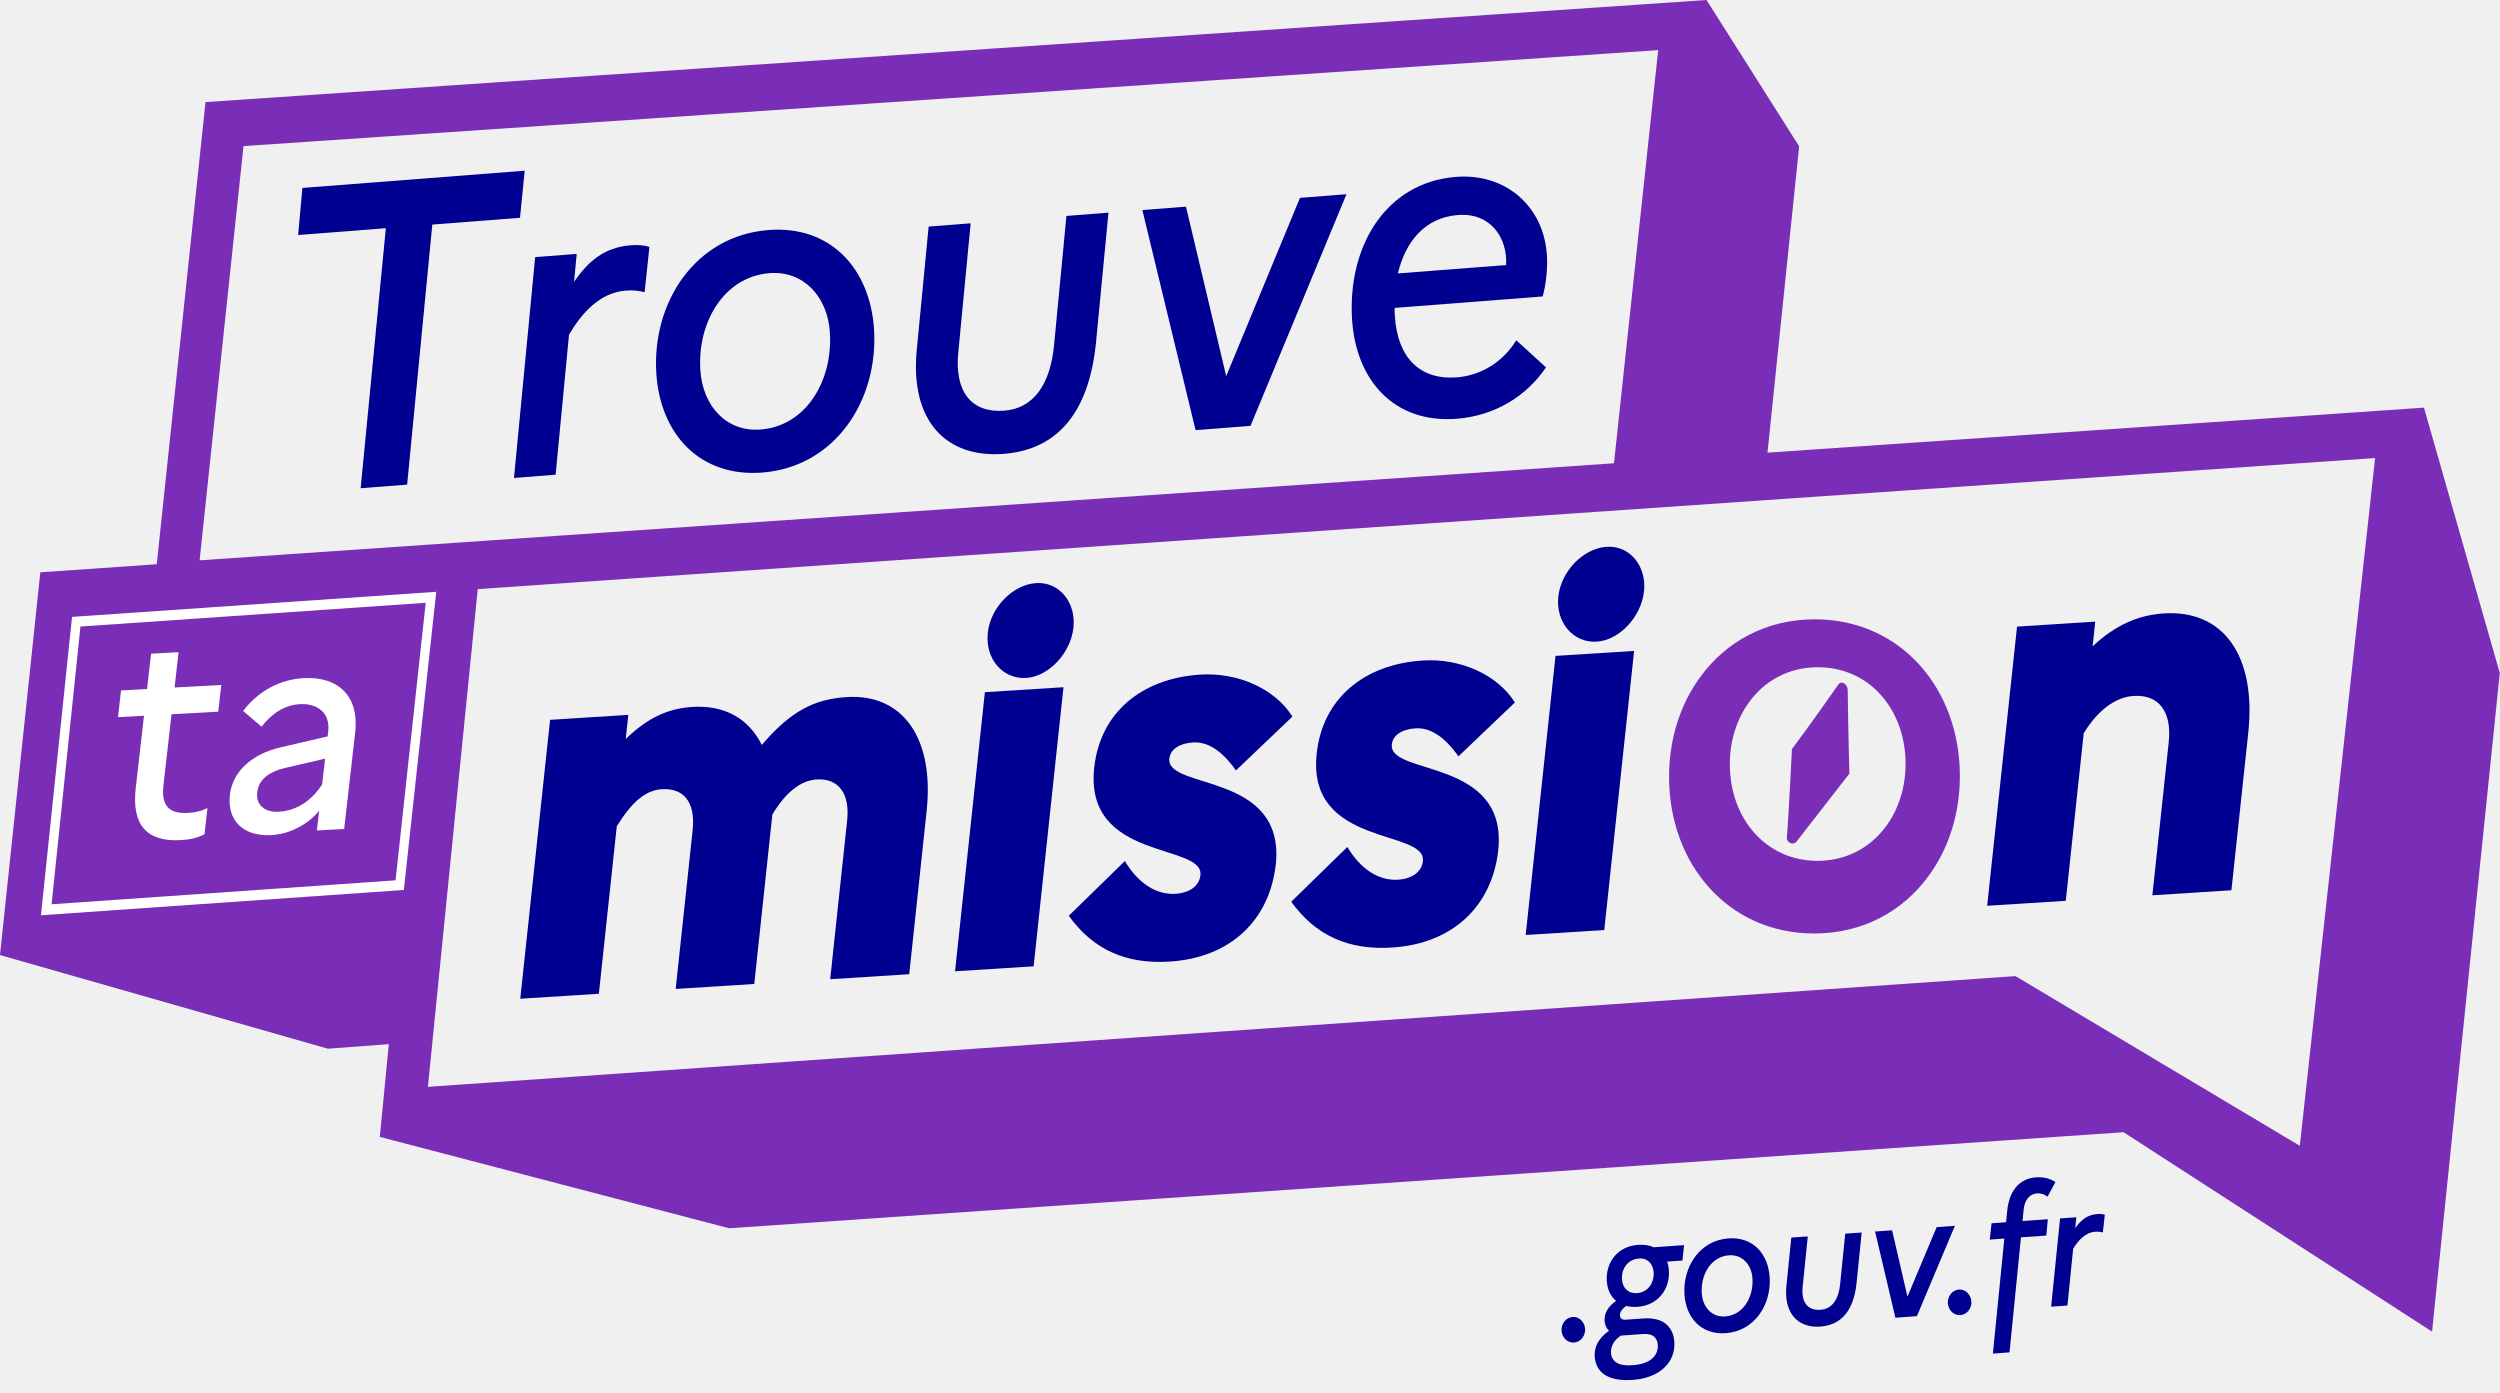
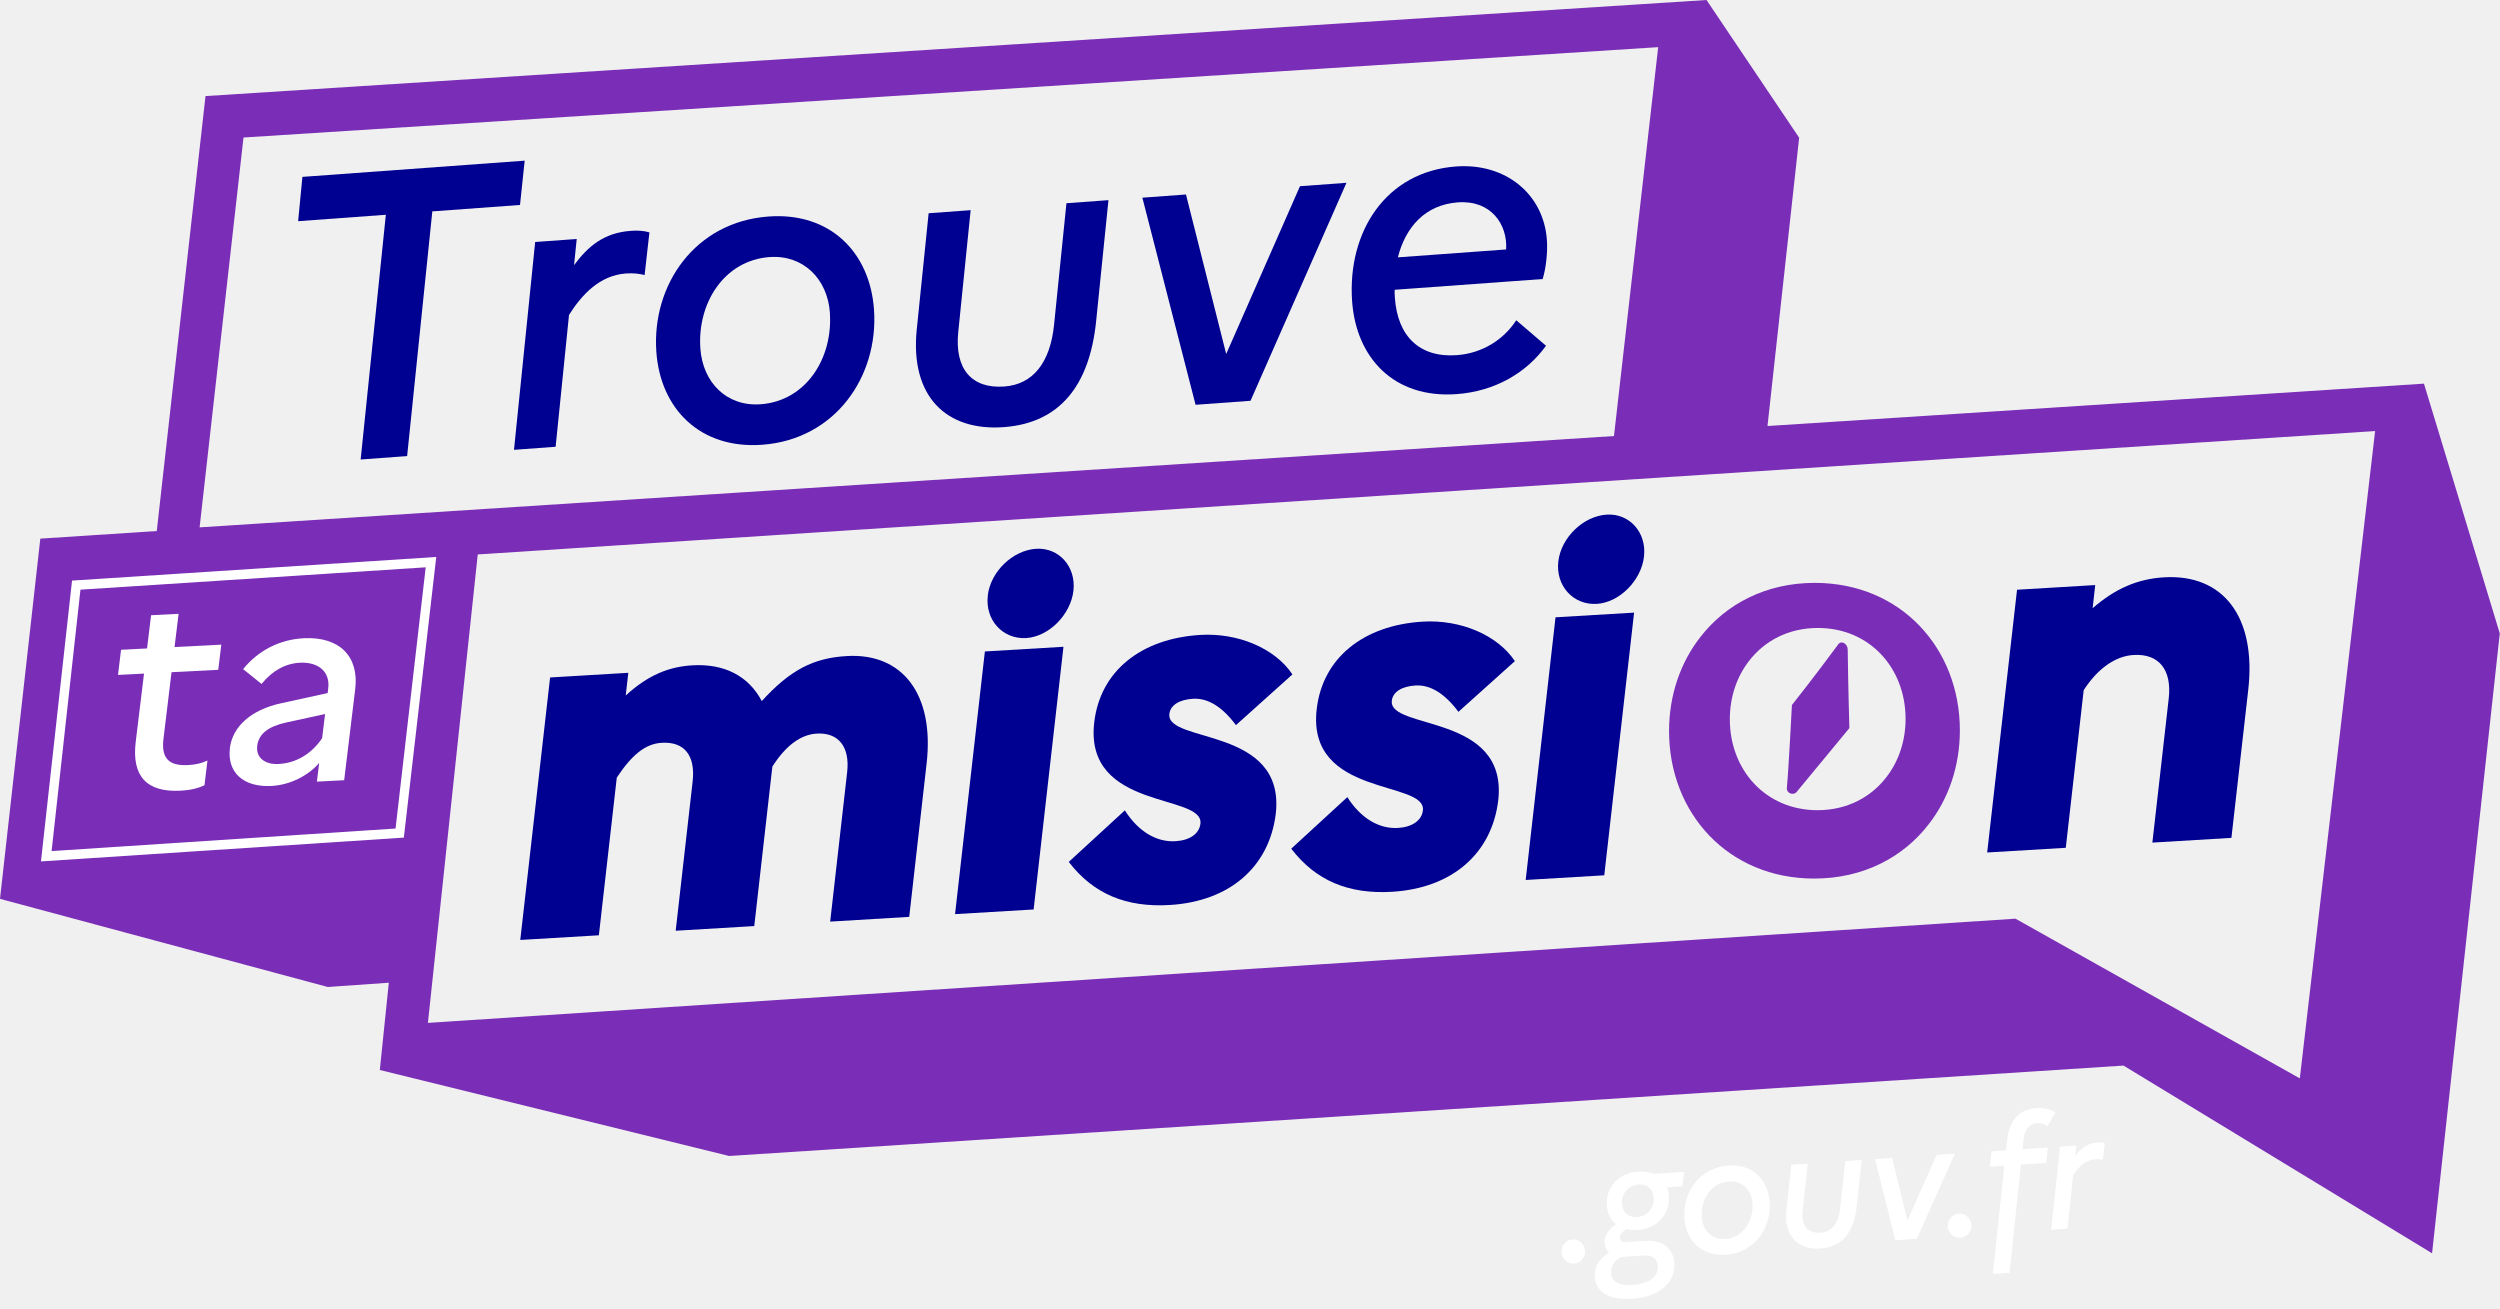
- <svg xmlns="http://www.w3.org/2000/svg" width="149" height="83" viewBox="0 0 149 83" fill="none">
-   <g clip-path="url(#clip0_4295_25302)">
-     <path d="M148.99 40.122L144.468 24.295L105.343 26.977L107.23 8.721L101.709 0L12.248 6.084L9.343 33.628L2.403 34.11L0 56.921L19.536 62.502L23.173 62.232L22.637 67.759L43.457 73.205L126.561 67.48L144.951 79.365L148.986 40.122H148.99ZM14.513 8.708L98.828 2.987L96.193 27.611L11.897 33.395L14.513 8.708ZM137.065 68.287L120.122 58.176L25.503 64.776L25.515 64.662L28.474 35.111L141.556 27.299L137.069 68.287H137.065Z" fill="#7A2EB7" />
-     <path d="M2.442 54.55L4.294 36.767L26.001 35.271L24.069 53.042L2.442 54.55ZM4.795 37.341L3.075 53.895L23.575 52.467L25.372 35.926L4.795 37.341Z" fill="white" />
-     <path d="M32.791 42.902L37.447 42.606L37.293 44.043C38.612 42.767 39.827 42.226 41.255 42.133C43.187 42.011 44.622 42.822 45.402 44.398C47.114 42.399 48.507 41.668 50.463 41.546C53.796 41.334 55.694 43.975 55.227 48.34L54.19 58.062L49.479 58.362L50.49 48.902C50.664 47.292 49.973 46.375 48.677 46.455C47.724 46.514 46.833 47.212 46.034 48.543C46.023 48.661 46.007 48.775 45.992 48.923L44.954 58.645L40.271 58.941L41.282 49.481C41.455 47.841 40.788 46.954 39.441 47.038C38.489 47.098 37.682 47.761 36.76 49.244L35.692 59.228L31.008 59.524L32.787 42.889L32.791 42.902Z" fill="#000091" />
-     <path d="M58.699 41.254L63.383 40.959L61.604 57.593L56.921 57.889L58.699 41.254ZM58.869 37.726C59.031 36.201 60.358 34.84 61.762 34.752C63.112 34.667 64.139 35.88 63.977 37.405C63.815 38.926 62.507 40.321 61.16 40.405C59.756 40.494 58.707 39.252 58.873 37.73L58.869 37.726Z" fill="#000091" />
-     <path d="M67.036 51.31C67.838 52.654 68.922 53.343 70.06 53.271C70.909 53.216 71.476 52.802 71.546 52.16C71.754 50.229 64.613 51.348 65.215 45.758C65.562 42.509 67.993 40.435 71.538 40.207C73.787 40.063 75.994 41.056 77.028 42.708L73.663 45.919C72.842 44.749 71.981 44.195 71.11 44.25C70.288 44.301 69.752 44.656 69.694 45.214C69.493 47.089 76.626 45.995 76.036 51.53C75.65 54.898 73.285 57.086 69.713 57.31C67.121 57.475 65.161 56.609 63.699 54.581L67.044 51.315L67.036 51.31Z" fill="#000091" />
-     <path d="M80.295 50.469C81.097 51.813 82.181 52.502 83.319 52.43C84.168 52.375 84.735 51.961 84.805 51.319C85.009 49.388 77.872 50.507 78.474 44.917C78.821 41.668 81.252 39.594 84.797 39.366C87.046 39.222 89.253 40.215 90.287 41.867L86.923 45.078C86.101 43.908 85.241 43.354 84.369 43.409C83.551 43.46 83.011 43.815 82.953 44.373C82.752 46.248 89.885 45.154 89.295 50.689C88.909 54.056 86.544 56.245 82.972 56.473C80.38 56.638 78.42 55.772 76.958 53.744L80.303 50.478L80.295 50.469Z" fill="#000091" />
-     <path d="M92.709 39.091L97.392 38.795L95.614 55.429L90.931 55.725L92.709 39.091ZM92.875 35.563C93.037 34.037 94.368 32.677 95.768 32.588C97.118 32.504 98.145 33.716 97.983 35.242C97.821 36.763 96.517 38.157 95.166 38.242C93.762 38.33 92.713 37.088 92.875 35.567V35.563Z" fill="#000091" />
-     <path d="M120.219 37.346L124.875 37.05L124.721 38.516C126.063 37.27 127.417 36.657 128.976 36.56C132.521 36.336 134.488 39.091 133.995 43.688L132.992 53.059L128.281 53.359L129.257 44.224C129.45 42.407 128.667 41.381 127.159 41.478C126.075 41.545 125.018 42.34 124.188 43.705L123.12 53.688L118.436 53.984L120.215 37.35L120.219 37.346Z" fill="#000091" />
-     <path d="M18.023 11.201L31.271 10.174L30.993 12.979L25.766 13.385L24.265 28.883L21.495 29.098L22.996 13.601L17.769 14.006L18.023 11.205V11.201Z" fill="#000091" />
-     <path d="M31.892 15.324L34.372 15.134L34.214 16.791C35.055 15.586 35.996 14.746 37.586 14.619C37.995 14.585 38.385 14.61 38.705 14.716L38.419 17.416C38.099 17.336 37.756 17.281 37.3 17.319C35.734 17.441 34.677 18.662 33.913 19.942L33.115 28.291L30.634 28.486L31.896 15.324H31.892Z" fill="#000091" />
-     <path d="M52.091 19.617C52.365 23.838 49.788 27.827 45.429 28.165C41.721 28.452 39.349 25.879 39.117 22.262C38.844 18.041 41.421 14.049 45.803 13.71C49.487 13.423 51.856 15.996 52.091 19.613V19.617ZM49.464 19.82C49.325 17.657 47.871 16.127 45.868 16.279C43.145 16.491 41.556 19.212 41.741 22.059C41.88 24.223 43.311 25.756 45.332 25.6C48.056 25.389 49.645 22.668 49.46 19.82H49.464Z" fill="#000091" />
-     <path d="M63.56 12.869L66.064 12.675L65.327 20.365C64.934 24.4 63.174 26.787 59.83 27.049C56.412 27.315 54.236 25.122 54.637 20.876L55.347 13.503L57.851 13.309L57.114 21.003C56.879 23.356 57.905 24.628 59.857 24.476C61.566 24.345 62.592 22.967 62.823 20.563L63.56 12.869Z" fill="#000091" />
-     <path d="M70.685 12.32L73.081 22.418L77.479 11.792L80.249 11.576L74.531 25.38L71.256 25.634L68.085 12.519L70.685 12.316V12.32Z" fill="#000091" />
-     <path d="M80.584 19.055C80.303 14.703 82.575 10.867 86.788 10.542C89.727 10.313 92.007 12.282 92.196 15.21C92.246 15.975 92.142 16.989 91.942 17.669L83.127 18.35C83.111 18.51 83.127 18.696 83.134 18.852C83.293 21.307 84.616 22.663 86.83 22.49C88.346 22.372 89.623 21.506 90.368 20.281L92.142 21.895C90.969 23.627 89.083 24.78 86.822 24.958C83.088 25.249 80.816 22.668 80.584 19.051V19.055ZM83.312 16.296L89.766 15.798C89.855 14.201 88.859 12.658 86.888 12.815C84.936 12.967 83.771 14.382 83.312 16.3V16.296Z" fill="#000091" />
-     <path d="M8.587 42.657L7.033 42.741L7.214 41.148L8.765 41.064L9.004 38.959L10.643 38.871L10.404 40.975L13.19 40.823L13.008 42.416L10.223 42.568L9.741 46.806C9.606 48.001 10.053 48.517 11.211 48.449C11.65 48.424 12.009 48.339 12.364 48.162L12.187 49.725C11.755 49.941 11.322 50.042 10.748 50.072C8.726 50.181 7.839 49.138 8.09 46.97L8.583 42.652L8.587 42.657Z" fill="white" />
-     <path d="M13.699 47.38C13.853 46.024 14.953 44.951 16.746 44.536L19.528 43.89L19.563 43.586C19.682 42.551 18.995 41.908 17.869 41.968C17.02 42.014 16.226 42.471 15.589 43.311L14.49 42.373C15.396 41.182 16.685 40.493 18.104 40.417C20.215 40.303 21.41 41.549 21.171 43.637L20.512 49.408L18.887 49.497L19.023 48.318C18.343 49.146 17.263 49.712 16.179 49.772C14.509 49.864 13.525 48.918 13.703 47.376L13.699 47.38ZM16.627 48.377C17.638 48.322 18.563 47.748 19.2 46.746L19.374 45.217L17.04 45.758C15.979 46.007 15.415 46.48 15.331 47.232C15.246 47.963 15.763 48.428 16.627 48.381V48.377Z" fill="white" />
-     <path d="M93.068 79.305C93.045 78.891 93.334 78.52 93.728 78.49C94.121 78.461 94.445 78.79 94.472 79.204C94.499 79.618 94.198 79.99 93.82 80.015C93.423 80.045 93.095 79.724 93.068 79.301V79.305Z" fill="#000091" />
-     <path d="M95.896 79.322C95.745 79.166 95.649 78.959 95.633 78.731C95.606 78.257 95.845 77.865 96.32 77.531C95.98 77.256 95.795 76.834 95.764 76.335C95.703 75.283 96.362 74.282 97.635 74.193C97.994 74.168 98.311 74.218 98.561 74.337L100.371 74.21L100.274 75.127L99.36 75.19C99.418 75.351 99.456 75.537 99.468 75.731C99.53 76.783 98.87 77.793 97.597 77.886C97.354 77.903 97.122 77.886 96.922 77.831C96.667 78.017 96.536 78.211 96.547 78.397C96.559 78.57 96.667 78.667 96.875 78.655L97.948 78.579C99.163 78.494 99.738 79.103 99.792 80.002C99.858 81.126 99.001 82.124 97.304 82.242C95.842 82.347 95.101 81.798 95.043 80.835C95.008 80.214 95.336 79.707 95.892 79.322H95.896ZM97.304 81.367C98.395 81.291 98.839 80.772 98.804 80.171C98.781 79.77 98.553 79.462 97.921 79.508L96.609 79.601C96.162 79.88 95.996 80.286 96.015 80.619C96.046 81.126 96.412 81.431 97.3 81.367H97.304ZM97.686 75.008C96.999 75.059 96.632 75.621 96.671 76.251C96.698 76.737 97.026 77.108 97.562 77.07C98.23 77.024 98.596 76.449 98.557 75.828C98.526 75.334 98.203 74.97 97.686 75.008Z" fill="#000091" />
-     <path d="M105.474 76.132C105.571 77.784 104.556 79.339 102.851 79.457C101.401 79.559 100.479 78.549 100.394 77.133C100.297 75.481 101.312 73.927 103.025 73.808C104.468 73.707 105.386 74.717 105.471 76.132H105.474ZM104.448 76.208C104.398 75.363 103.831 74.759 103.052 74.814C101.987 74.89 101.358 75.95 101.424 77.066C101.474 77.911 102.029 78.515 102.82 78.46C103.885 78.384 104.514 77.324 104.448 76.208Z" fill="#000091" />
-     <path d="M109.976 73.526L110.956 73.458L110.651 76.466C110.489 78.042 109.795 78.972 108.487 79.065C107.179 79.158 106.304 78.296 106.47 76.64L106.763 73.758L107.743 73.691L107.438 76.699C107.341 77.616 107.739 78.118 108.503 78.064C109.17 78.017 109.575 77.481 109.672 76.538L109.976 73.53V73.526Z" fill="#000091" />
-     <path d="M112.769 73.326L113.684 77.281L115.427 73.136L116.511 73.06L114.247 78.443L112.966 78.536L111.755 73.398L112.773 73.326H112.769Z" fill="#000091" />
-     <path d="M116.091 77.671C116.068 77.257 116.357 76.885 116.751 76.855C117.129 76.83 117.468 77.155 117.495 77.569C117.522 77.983 117.221 78.355 116.843 78.38C116.446 78.41 116.118 78.089 116.091 77.666V77.671Z" fill="#000091" />
-     <path d="M119.563 72.845L119.628 72.177C119.752 70.927 120.385 70.238 121.345 70.17C121.854 70.132 122.232 70.272 122.506 70.449L122.036 71.32C121.866 71.197 121.662 71.108 121.411 71.125C120.986 71.155 120.666 71.489 120.608 72.105L120.543 72.773L122.051 72.667L121.959 73.639L120.45 73.745L119.767 80.602L118.776 80.674L119.459 73.817L118.591 73.88L118.695 72.908L119.563 72.845Z" fill="#000091" />
-     <path d="M122.776 72.617L123.749 72.549L123.683 73.196C124.015 72.727 124.385 72.401 125.006 72.355C125.168 72.342 125.319 72.355 125.446 72.397L125.33 73.454C125.207 73.42 125.072 73.399 124.89 73.411C124.277 73.454 123.86 73.931 123.559 74.43L123.22 77.81L122.248 77.877L122.78 72.617H122.776Z" fill="#000091" />
-     <path d="M108.163 36.911C105.258 36.911 102.874 38.242 101.347 40.333C100.155 41.947 99.476 44.022 99.476 46.299C99.476 51.483 102.986 55.636 108.125 55.636C111.03 55.636 113.414 54.306 114.937 52.214C116.13 50.6 116.808 48.526 116.808 46.248C116.808 41.064 113.298 36.911 108.159 36.911H108.163ZM112.442 49.197C111.52 50.486 110.081 51.306 108.325 51.306C105.22 51.306 103.098 48.745 103.098 45.551C103.098 44.148 103.507 42.872 104.228 41.875C105.15 40.587 106.589 39.767 108.345 39.767C111.45 39.767 113.572 42.327 113.572 45.522C113.572 46.924 113.163 48.2 112.442 49.197Z" fill="#7A2EB7" />
-     <path d="M109.552 40.81C109.753 40.523 110.119 40.772 110.123 41.131C110.154 43.649 110.223 46.108 110.223 46.108L107.102 50.122C106.902 50.414 106.462 50.245 106.497 49.886C106.597 48.825 106.798 44.647 106.798 44.647C106.798 44.647 108.102 42.906 109.552 40.814V40.81Z" fill="#7A2EB7" />
+ <svg xmlns="http://www.w3.org/2000/svg" width="149" height="78" viewBox="0 0 149 78" fill="none">
+   <g clip-path="url(#clip0_4312_7609)">
+     <path d="M148.99 37.761L144.468 22.865L105.343 25.39L107.23 8.208L101.709 0L12.248 5.726L9.343 31.649L2.403 32.102L0 53.572L19.536 58.825L23.173 58.57L22.637 63.772L43.457 68.897L126.561 63.509L144.951 74.695L148.986 37.761H148.99ZM14.513 8.196L98.828 2.811L96.193 25.987L11.897 31.43L14.513 8.196ZM137.065 64.269L120.122 54.753L25.503 60.964L25.515 60.857L28.474 33.045L141.556 25.692L137.069 64.269H137.065Z" fill="#7A2EB7" />
+     <path d="M2.442 51.34L4.294 34.603L26.001 33.195L24.069 49.921L2.442 51.34ZM4.795 35.144L3.075 50.724L23.575 49.38L25.372 33.812L4.795 35.144Z" fill="white" />
+     <path d="M32.791 40.377L37.447 40.099L37.293 41.451C38.612 40.25 39.827 39.741 41.255 39.654C43.187 39.538 44.622 40.302 45.402 41.785C47.114 39.904 48.507 39.216 50.463 39.101C53.796 38.902 55.694 41.388 55.227 45.495L54.19 54.645L49.479 54.928L50.49 46.024C50.664 44.509 49.973 43.646 48.677 43.722C47.724 43.778 46.833 44.434 46.034 45.686C46.023 45.797 46.007 45.905 45.992 46.044L44.954 55.194L40.271 55.472L41.282 46.569C41.455 45.026 40.788 44.191 39.441 44.27C38.489 44.326 37.682 44.95 36.76 46.346L35.692 55.743L31.008 56.021L32.787 40.366L32.791 40.377Z" fill="#000091" />
+     <path d="M58.699 38.827L63.383 38.548L61.604 54.204L56.921 54.482L58.699 38.827ZM58.869 35.506C59.031 34.071 60.358 32.79 61.762 32.707C63.112 32.627 64.139 33.769 63.977 35.204C63.815 36.636 62.507 37.948 61.16 38.028C59.756 38.111 58.707 36.942 58.873 35.51L58.869 35.506Z" fill="#000091" />
+     <path d="M67.036 48.291C67.838 49.556 68.922 50.204 70.06 50.136C70.909 50.084 71.476 49.695 71.546 49.09C71.754 47.273 64.613 48.327 65.215 43.066C65.562 40.008 67.993 38.056 71.538 37.841C73.787 37.706 75.994 38.64 77.028 40.195L73.663 43.217C72.842 42.115 71.981 41.595 71.11 41.646C70.288 41.694 69.752 42.028 69.694 42.553C69.493 44.319 76.626 43.289 76.036 48.498C75.65 51.667 73.285 53.727 69.713 53.938C67.121 54.093 65.161 53.278 63.699 51.369L67.044 48.295L67.036 48.291Z" fill="#000091" />
+     <path d="M80.295 47.5C81.097 48.764 82.181 49.412 83.319 49.345C84.168 49.293 84.735 48.903 84.805 48.299C85.009 46.482 77.872 47.535 78.474 42.274C78.821 39.217 81.252 37.264 84.797 37.049C87.046 36.914 89.253 37.849 90.287 39.403L86.922 42.425C86.101 41.324 85.241 40.803 84.369 40.855C83.551 40.903 83.011 41.237 82.953 41.761C82.752 43.527 89.885 42.497 89.295 47.706C88.909 50.876 86.544 52.935 82.972 53.15C80.38 53.305 78.42 52.49 76.958 50.581L80.303 47.508L80.295 47.5Z" fill="#000091" />
+     <path d="M92.709 36.791L97.392 36.512L95.614 52.168L90.931 52.446L92.709 36.791ZM92.875 33.47C93.037 32.035 94.368 30.754 95.768 30.671C97.118 30.591 98.145 31.732 97.983 33.168C97.821 34.599 96.517 35.912 95.166 35.991C93.762 36.075 92.713 34.906 92.875 33.474V33.47Z" fill="#000091" />
+     <path d="M120.219 35.148L124.875 34.87L124.721 36.25C126.063 35.077 127.417 34.5 128.976 34.408C132.521 34.198 134.488 36.79 133.995 41.117L132.992 49.937L128.281 50.219L129.257 41.622C129.45 39.912 128.667 38.946 127.159 39.037C126.075 39.101 125.018 39.848 124.188 41.133L123.12 50.529L118.436 50.808L120.215 35.152L120.219 35.148Z" fill="#000091" />
+     <path d="M18.023 10.542L31.271 9.575L30.993 12.216L25.766 12.598L24.265 27.183L21.495 27.386L22.996 12.8L17.769 13.182L18.023 10.546V10.542Z" fill="#000091" />
+     <path d="M31.892 14.423L34.372 14.244L34.214 15.803C35.055 14.669 35.996 13.878 37.586 13.759C37.995 13.727 38.385 13.751 38.705 13.85L38.419 16.391C38.099 16.316 37.756 16.264 37.3 16.3C35.734 16.415 34.677 17.564 33.913 18.769L33.115 26.627L30.634 26.81L31.896 14.423H31.892Z" fill="#000091" />
+     <path d="M52.091 18.463C52.365 22.435 49.788 26.189 45.429 26.507C41.721 26.778 39.349 24.356 39.117 20.952C38.844 16.98 41.421 13.222 45.803 12.904C49.487 12.633 51.856 15.055 52.091 18.459V18.463ZM49.464 18.654C49.325 16.618 47.871 15.178 45.869 15.321C43.145 15.52 41.556 18.081 41.741 20.761C41.88 22.797 43.311 24.241 45.332 24.094C48.056 23.895 49.645 21.334 49.46 18.654H49.464Z" fill="#000091" />
+     <path d="M63.56 12.112L66.064 11.929L65.327 19.166C64.933 22.964 63.174 25.211 59.83 25.457C56.412 25.708 54.236 23.644 54.637 19.648L55.347 12.709L57.851 12.526L57.114 19.767C56.879 21.982 57.905 23.179 59.857 23.036C61.566 22.912 62.592 21.616 62.823 19.353L63.56 12.112Z" fill="#000091" />
+     <path d="M70.685 11.595L73.081 21.099L77.479 11.098L80.249 10.895L74.531 23.887L71.256 24.125L68.085 11.782L70.685 11.591V11.595Z" fill="#000091" />
+     <path d="M80.584 17.934C80.303 13.838 82.575 10.227 86.788 9.921C89.727 9.707 92.007 11.56 92.196 14.315C92.246 15.035 92.142 15.989 91.942 16.63L83.127 17.27C83.111 17.421 83.127 17.596 83.134 17.743C83.293 20.053 84.616 21.33 86.83 21.167C88.346 21.056 89.623 20.24 90.368 19.087L92.142 20.606C90.969 22.237 89.083 23.322 86.822 23.489C83.088 23.764 80.816 21.334 80.584 17.93V17.934ZM83.312 15.337L89.766 14.868C89.855 13.365 88.859 11.914 86.888 12.061C84.936 12.204 83.771 13.536 83.312 15.341V15.337Z" fill="#000091" />
+     <path d="M8.587 40.146L7.033 40.226L7.214 38.727L8.765 38.647L9.004 36.667L10.644 36.584L10.404 38.564L13.19 38.421L13.008 39.92L10.223 40.063L9.741 44.051C9.606 45.177 10.053 45.662 11.211 45.598C11.65 45.574 12.009 45.495 12.364 45.328L12.187 46.799C11.755 47.002 11.322 47.097 10.748 47.125C8.726 47.229 7.839 46.246 8.09 44.206L8.584 40.142L8.587 40.146Z" fill="white" />
+     <path d="M13.699 44.592C13.853 43.316 14.953 42.306 16.746 41.916L19.528 41.307L19.563 41.021C19.682 40.047 18.995 39.443 17.869 39.498C17.02 39.542 16.226 39.971 15.589 40.763L14.49 39.88C15.396 38.758 16.685 38.11 18.104 38.039C20.215 37.931 21.41 39.105 21.171 41.069L20.512 46.501L18.887 46.584L19.023 45.475C18.343 46.254 17.263 46.787 16.179 46.843C14.509 46.93 13.525 46.039 13.703 44.588L13.699 44.592ZM16.627 45.531C17.638 45.479 18.563 44.938 19.2 43.996L19.374 42.556L17.04 43.065C15.979 43.3 15.415 43.745 15.331 44.453C15.246 45.141 15.763 45.578 16.627 45.535V45.531Z" fill="white" />
+     <path d="M93.068 74.639C93.045 74.249 93.334 73.899 93.728 73.871C94.121 73.844 94.445 74.154 94.472 74.543C94.499 74.933 94.198 75.283 93.82 75.307C93.423 75.335 93.095 75.032 93.068 74.635V74.639Z" fill="white" />
+     <path d="M95.896 74.655C95.745 74.507 95.649 74.313 95.633 74.098C95.606 73.653 95.845 73.283 96.32 72.969C95.981 72.71 95.795 72.312 95.764 71.843C95.703 70.853 96.362 69.911 97.635 69.827C97.994 69.803 98.311 69.851 98.561 69.962L100.371 69.843L100.274 70.706L99.36 70.766C99.418 70.917 99.456 71.092 99.468 71.275C99.53 72.265 98.87 73.215 97.597 73.303C97.354 73.319 97.122 73.303 96.922 73.251C96.667 73.426 96.536 73.609 96.548 73.784C96.559 73.947 96.667 74.038 96.876 74.026L97.948 73.955C99.163 73.875 99.738 74.448 99.792 75.295C99.858 76.353 99.001 77.291 97.304 77.402C95.842 77.502 95.101 76.985 95.043 76.078C95.008 75.494 95.336 75.016 95.892 74.655H95.896ZM97.304 76.579C98.395 76.508 98.839 76.019 98.804 75.454C98.781 75.076 98.554 74.786 97.921 74.83L96.609 74.917C96.162 75.18 95.996 75.561 96.015 75.875C96.046 76.353 96.412 76.639 97.3 76.579H97.304ZM97.686 70.595C96.999 70.642 96.632 71.171 96.671 71.764C96.698 72.221 97.026 72.571 97.562 72.535C98.23 72.491 98.596 71.951 98.557 71.366C98.527 70.901 98.203 70.559 97.686 70.595Z" fill="white" />
+     <path d="M105.474 71.652C105.571 73.207 104.556 74.67 102.851 74.782C101.401 74.877 100.479 73.927 100.394 72.595C100.297 71.04 101.312 69.576 103.025 69.465C104.468 69.37 105.386 70.32 105.471 71.652H105.474ZM104.448 71.724C104.398 70.928 103.831 70.36 103.052 70.412C101.987 70.483 101.358 71.481 101.424 72.531C101.474 73.326 102.029 73.895 102.82 73.843C103.885 73.772 104.514 72.774 104.448 71.724Z" fill="white" />
+     <path d="M109.976 69.199L110.956 69.136L110.651 71.967C110.489 73.45 109.795 74.325 108.487 74.412C107.179 74.5 106.304 73.689 106.47 72.13L106.763 69.418L107.743 69.354L107.438 72.186C107.341 73.049 107.739 73.522 108.503 73.47C109.17 73.426 109.575 72.921 109.672 72.034L109.976 69.203V69.199Z" fill="white" />
+     <path d="M112.769 69.012L113.684 72.734L115.427 68.833L116.511 68.761L114.247 73.827L112.966 73.915L111.755 69.079L112.773 69.012H112.769Z" fill="white" />
+     <path d="M116.091 73.1C116.068 72.711 116.357 72.361 116.751 72.333C117.129 72.309 117.468 72.615 117.495 73.005C117.522 73.394 117.221 73.744 116.843 73.768C116.446 73.796 116.118 73.494 116.091 73.096V73.1Z" fill="white" />
+     <path d="M119.563 68.558L119.628 67.93C119.752 66.753 120.385 66.105 121.345 66.041C121.854 66.005 122.232 66.137 122.506 66.304L122.036 67.123C121.866 67.007 121.661 66.924 121.411 66.94C120.986 66.968 120.666 67.282 120.608 67.862L120.543 68.491L122.051 68.391L121.959 69.306L120.45 69.405L119.767 75.859L118.776 75.927L119.459 69.473L118.591 69.533L118.695 68.618L119.563 68.558Z" fill="white" />
+     <path d="M122.776 68.344L123.748 68.28L123.683 68.889C124.015 68.447 124.385 68.141 125.006 68.097C125.168 68.085 125.319 68.097 125.446 68.137L125.33 69.131C125.207 69.1 125.072 69.08 124.89 69.091C124.277 69.131 123.86 69.581 123.559 70.05L123.22 73.231L122.248 73.295L122.78 68.344H122.776Z" fill="white" />
+     <path d="M108.163 34.739C105.258 34.739 102.874 35.991 101.347 37.96C100.155 39.479 99.476 41.431 99.476 43.575C99.476 48.454 102.986 52.363 108.125 52.363C111.03 52.363 113.414 51.11 114.937 49.142C116.129 47.623 116.808 45.67 116.808 43.527C116.808 38.648 113.298 34.739 108.159 34.739H108.163ZM112.441 46.302C111.519 47.515 110.081 48.287 108.325 48.287C105.22 48.287 103.098 45.877 103.098 42.871C103.098 41.55 103.507 40.349 104.228 39.411C105.15 38.198 106.589 37.427 108.345 37.427C111.45 37.427 113.572 39.837 113.572 42.843C113.572 44.163 113.163 45.364 112.441 46.302Z" fill="#7A2EB7" />
+     <path d="M109.552 38.409C109.753 38.138 110.119 38.373 110.123 38.711C110.154 41.081 110.223 43.395 110.223 43.395L107.102 47.173C106.902 47.447 106.462 47.288 106.497 46.95C106.597 45.952 106.798 42.019 106.798 42.019C106.798 42.019 108.102 40.381 109.552 38.413V38.409Z" fill="#7A2EB7" />
  </g>
  <defs>
-     <clipPath id="clip0_4295_25302">
-       <rect width="148.99" height="82.251" fill="white" />
+     <clipPath id="clip0_4312_7609">
+       <rect width="148.99" height="77.411" fill="white" />
    </clipPath>
  </defs>
</svg>
